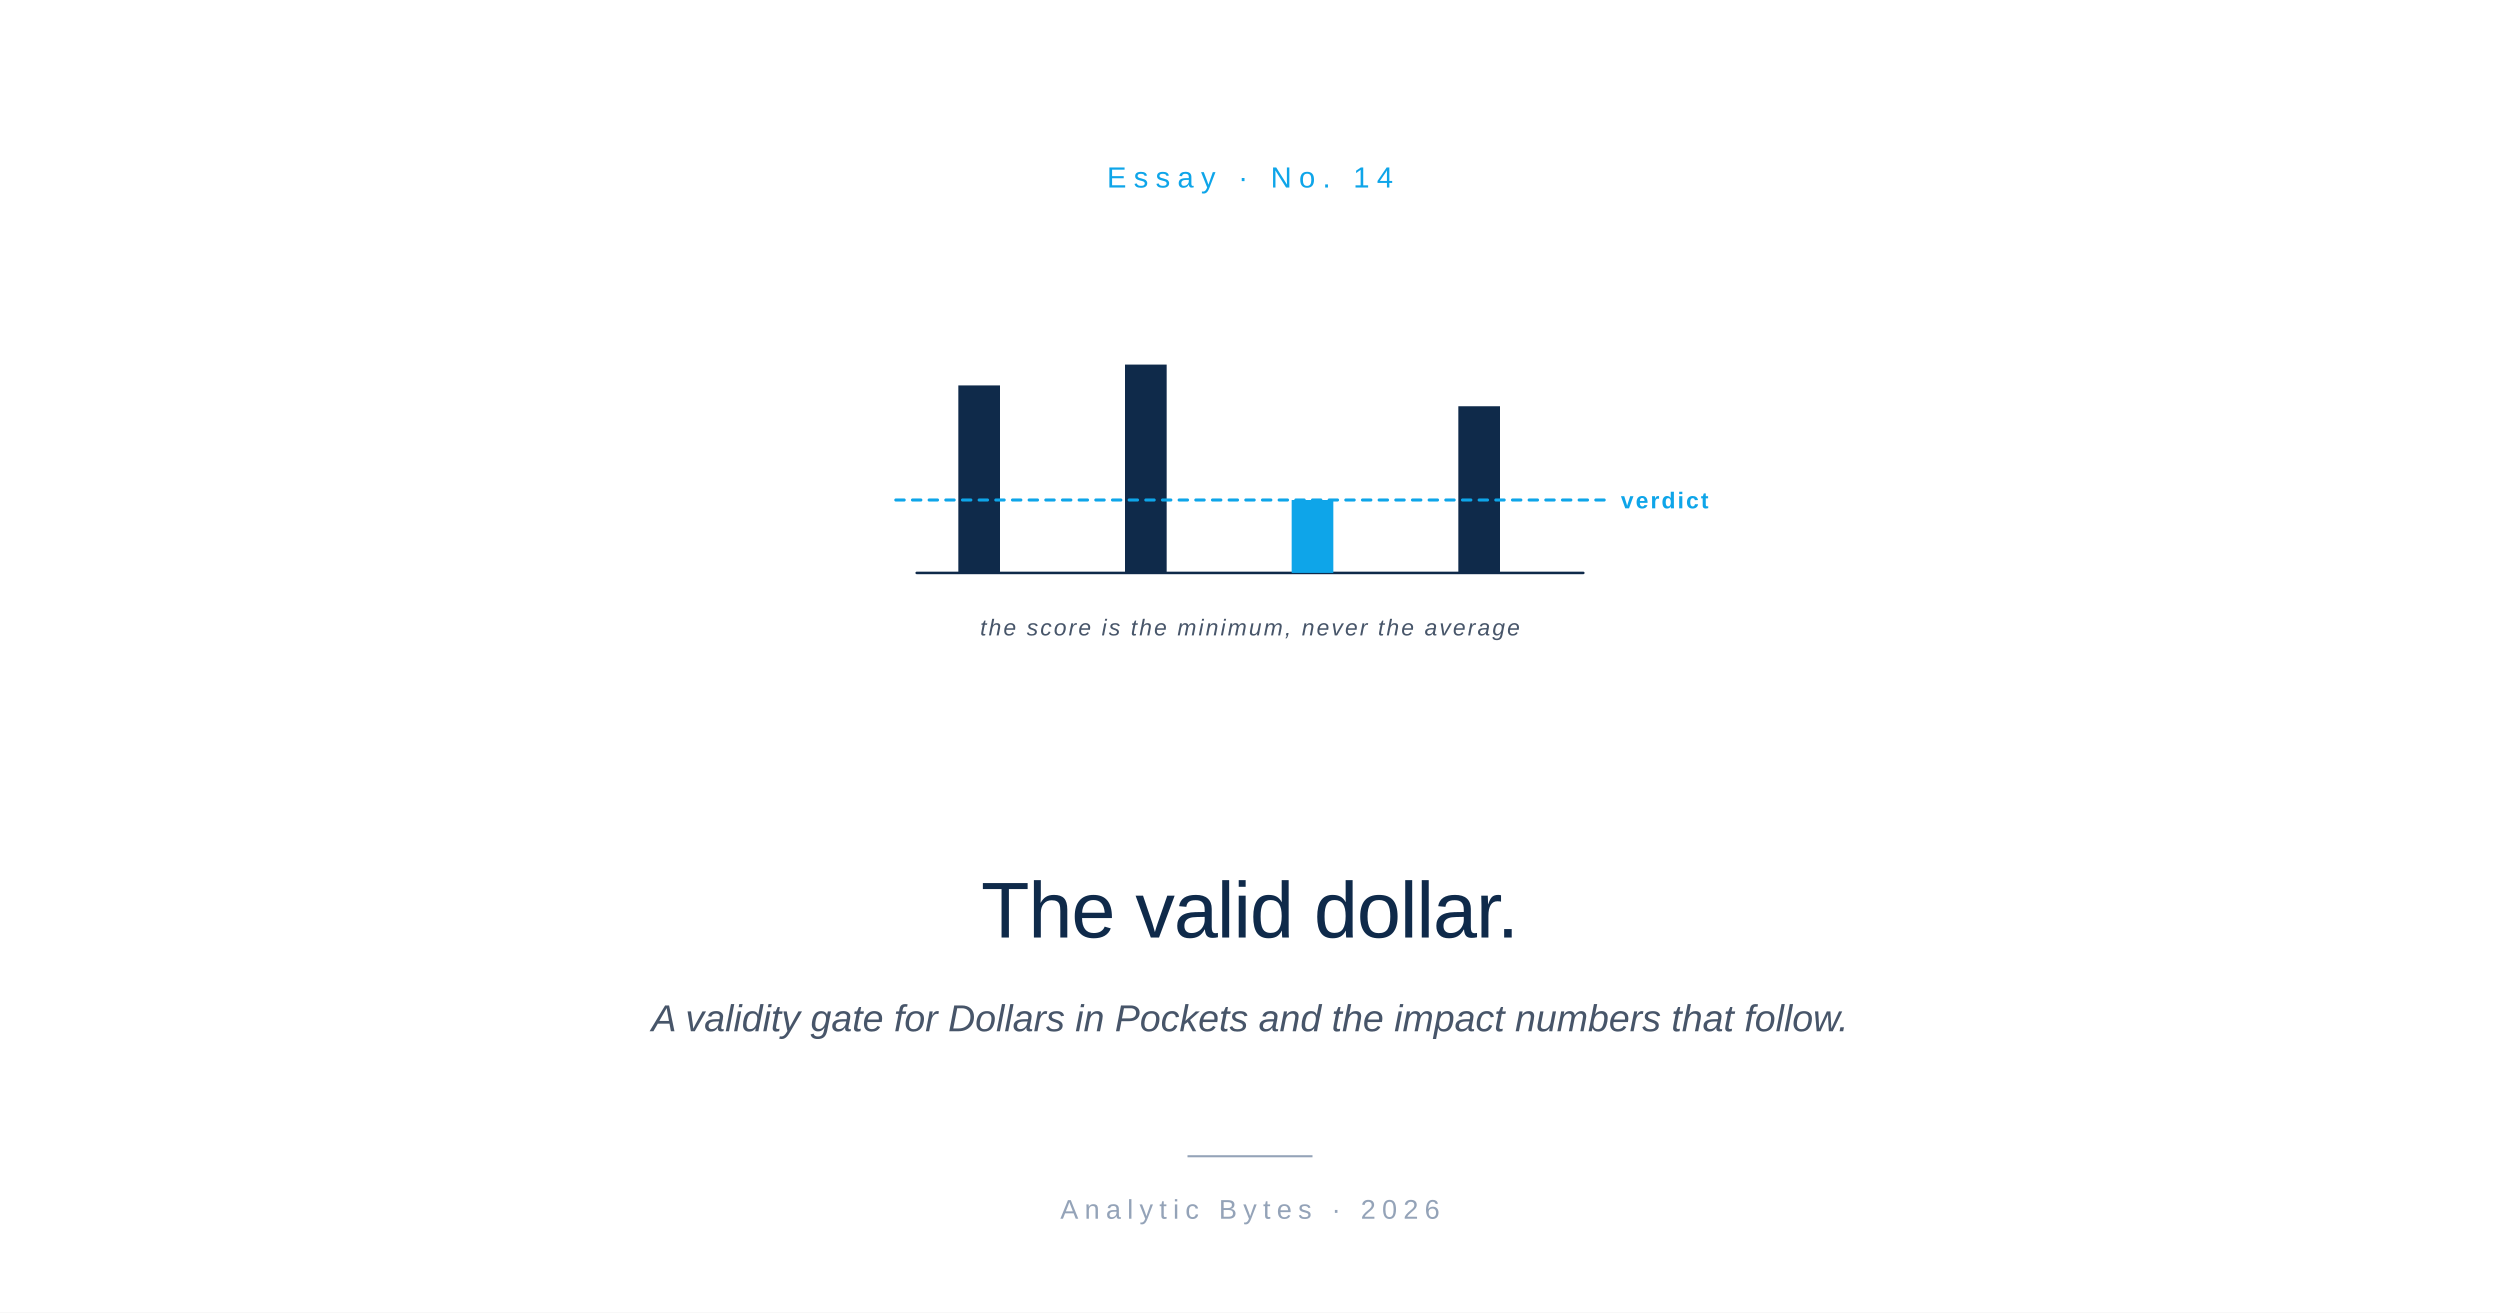
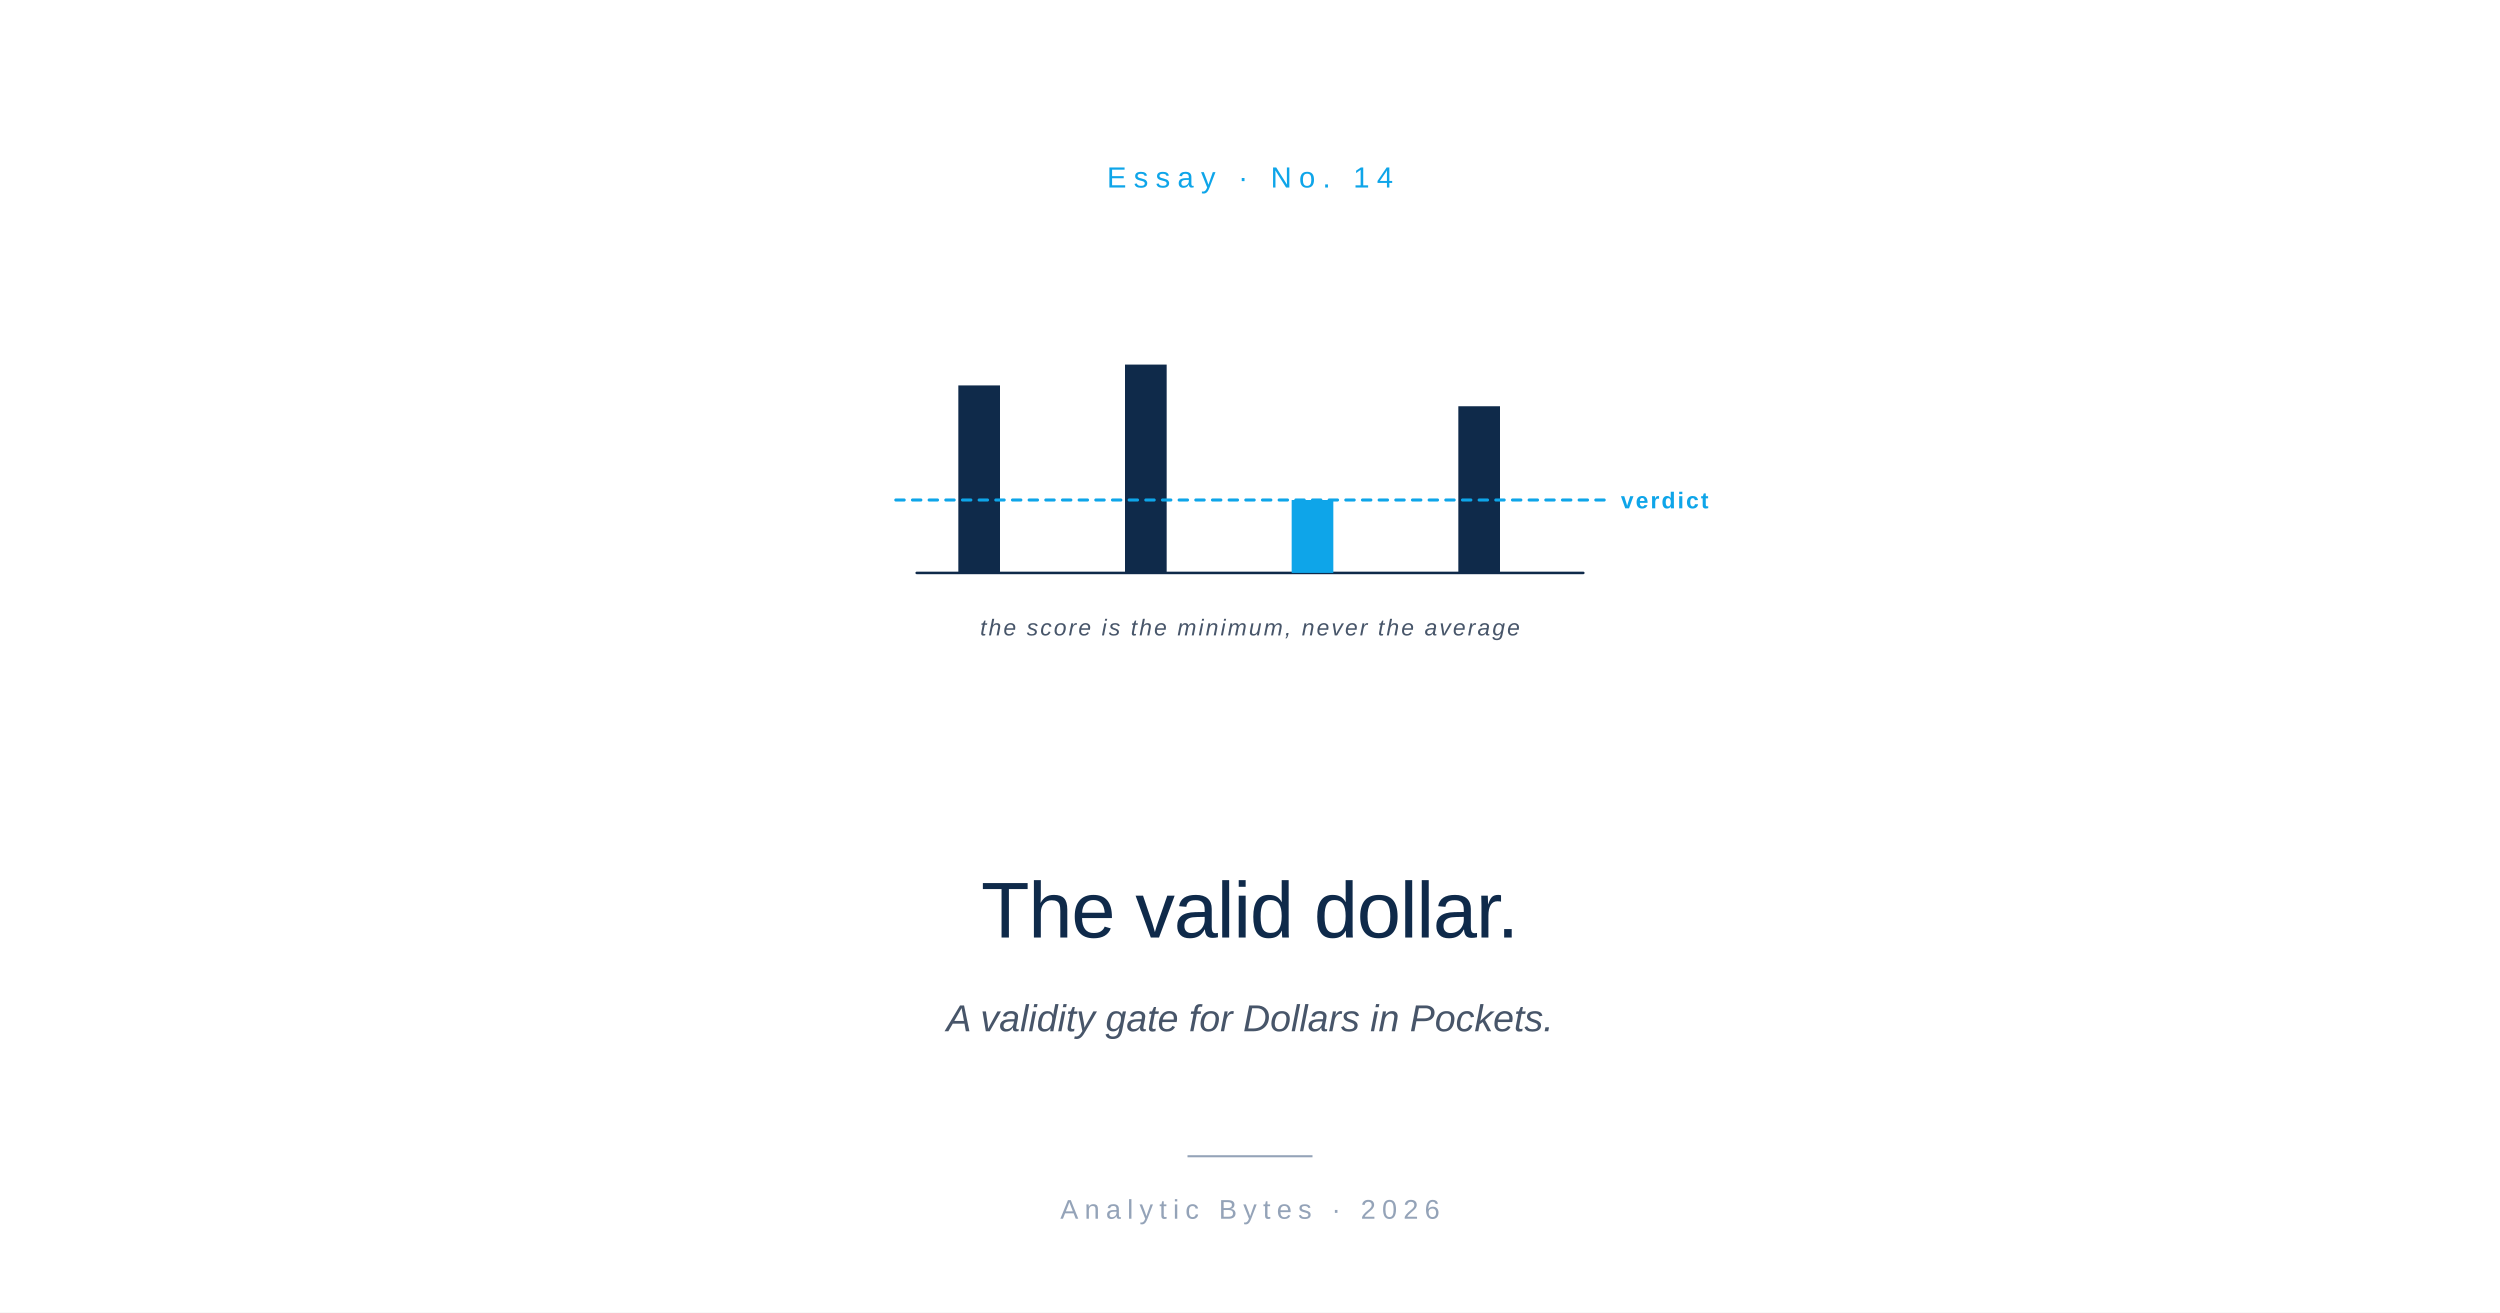
<svg xmlns="http://www.w3.org/2000/svg" viewBox="0 0 1200 630" role="img">
  <rect width="1200" height="630" fill="#FFFFFF" />
  <text x="600" y="90" font-family="-apple-system, BlinkMacSystemFont, 'Helvetica Neue', Arial, sans-serif" font-size="14" font-weight="500" letter-spacing="3.5" fill="#0EA5E9" text-anchor="middle">Essay  ·  No. 14</text>
  <g transform="translate(600, 275)">
    <line x1="-160" y1="0" x2="160" y2="0" stroke="#0F2A4A" stroke-width="1.2" stroke-linecap="round" />
    <rect x="-140" y="-90" width="20" height="90" fill="#0F2A4A" />
    <rect x="-60" y="-100" width="20" height="100" fill="#0F2A4A" />
    <rect x="20" y="-35" width="20" height="35" fill="#0EA5E9" />
    <rect x="100" y="-80" width="20" height="80" fill="#0F2A4A" />
    <line x1="-170" y1="-35" x2="170" y2="-35" stroke="#0EA5E9" stroke-width="1.5" stroke-dasharray="4 4" stroke-linecap="round" />
    <text x="178" y="-31" font-family="-apple-system, BlinkMacSystemFont, 'Helvetica Neue', Arial, sans-serif" font-size="11" font-weight="600" letter-spacing="1" fill="#0EA5E9" text-anchor="start">verdict</text>
    <text x="0" y="30" font-family="-apple-system, BlinkMacSystemFont, 'Helvetica Neue', Arial, sans-serif" font-size="11" font-style="italic" letter-spacing="1" fill="#475569" text-anchor="middle">the score is the minimum, never the average</text>
  </g>
  <text x="600" y="450" font-family="-apple-system, BlinkMacSystemFont, 'Helvetica Neue', Arial, sans-serif" font-size="38" font-weight="500" letter-spacing="-0.5" fill="#0F2A4A" text-anchor="middle">The valid dollar.</text>
-   <text x="600" y="495" font-family="-apple-system, BlinkMacSystemFont, 'Helvetica Neue', Arial, sans-serif" font-size="18" font-style="italic" fill="#475569" text-anchor="middle">A validity gate for Dollars in Pockets and the impact numbers that follow.</text>
+   <text x="600" y="495" font-family="-apple-system, BlinkMacSystemFont, 'Helvetica Neue', Arial, sans-serif" font-size="18" font-style="italic" fill="#475569" text-anchor="middle">A validity gate for Dollars in Pockets.</text>
  <line x1="570" y1="555" x2="630" y2="555" stroke="#94A3B8" stroke-width="1" />
  <text x="600" y="585" font-family="-apple-system, BlinkMacSystemFont, 'Helvetica Neue', Arial, sans-serif" font-size="13" letter-spacing="3" fill="#94A3B8" text-anchor="middle">Analytic Bytes  ·  2026</text>
</svg>
